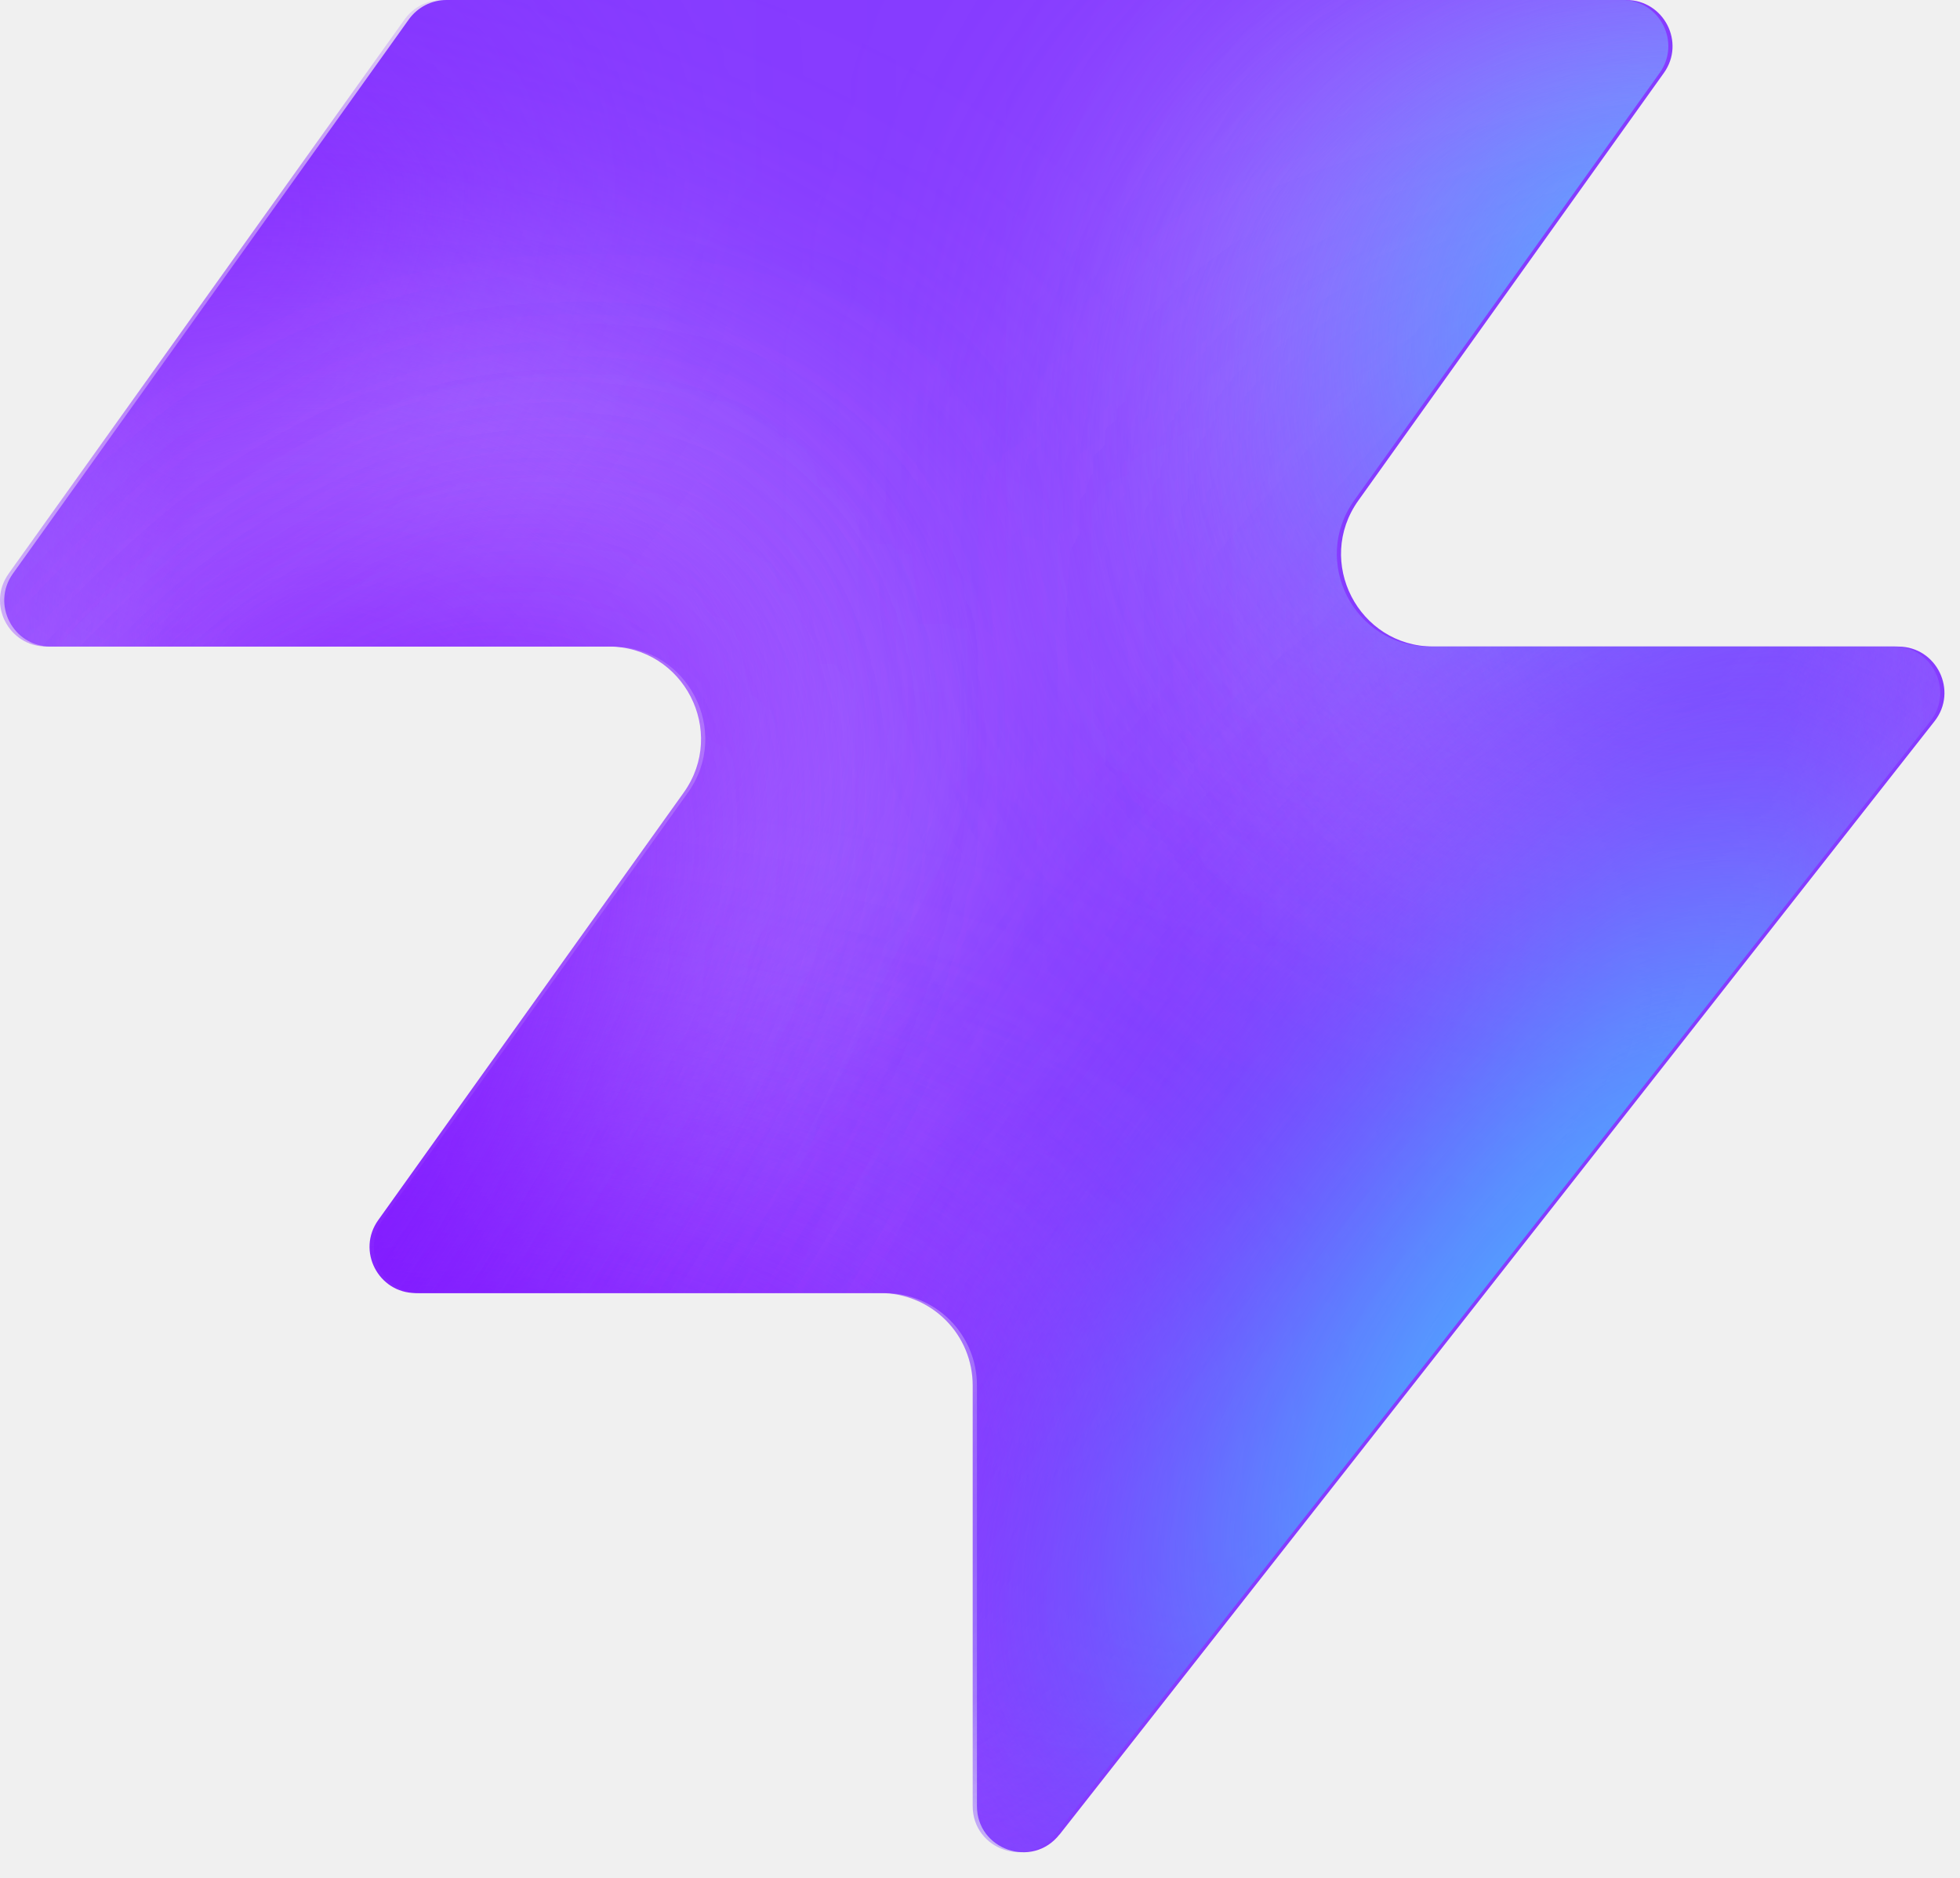
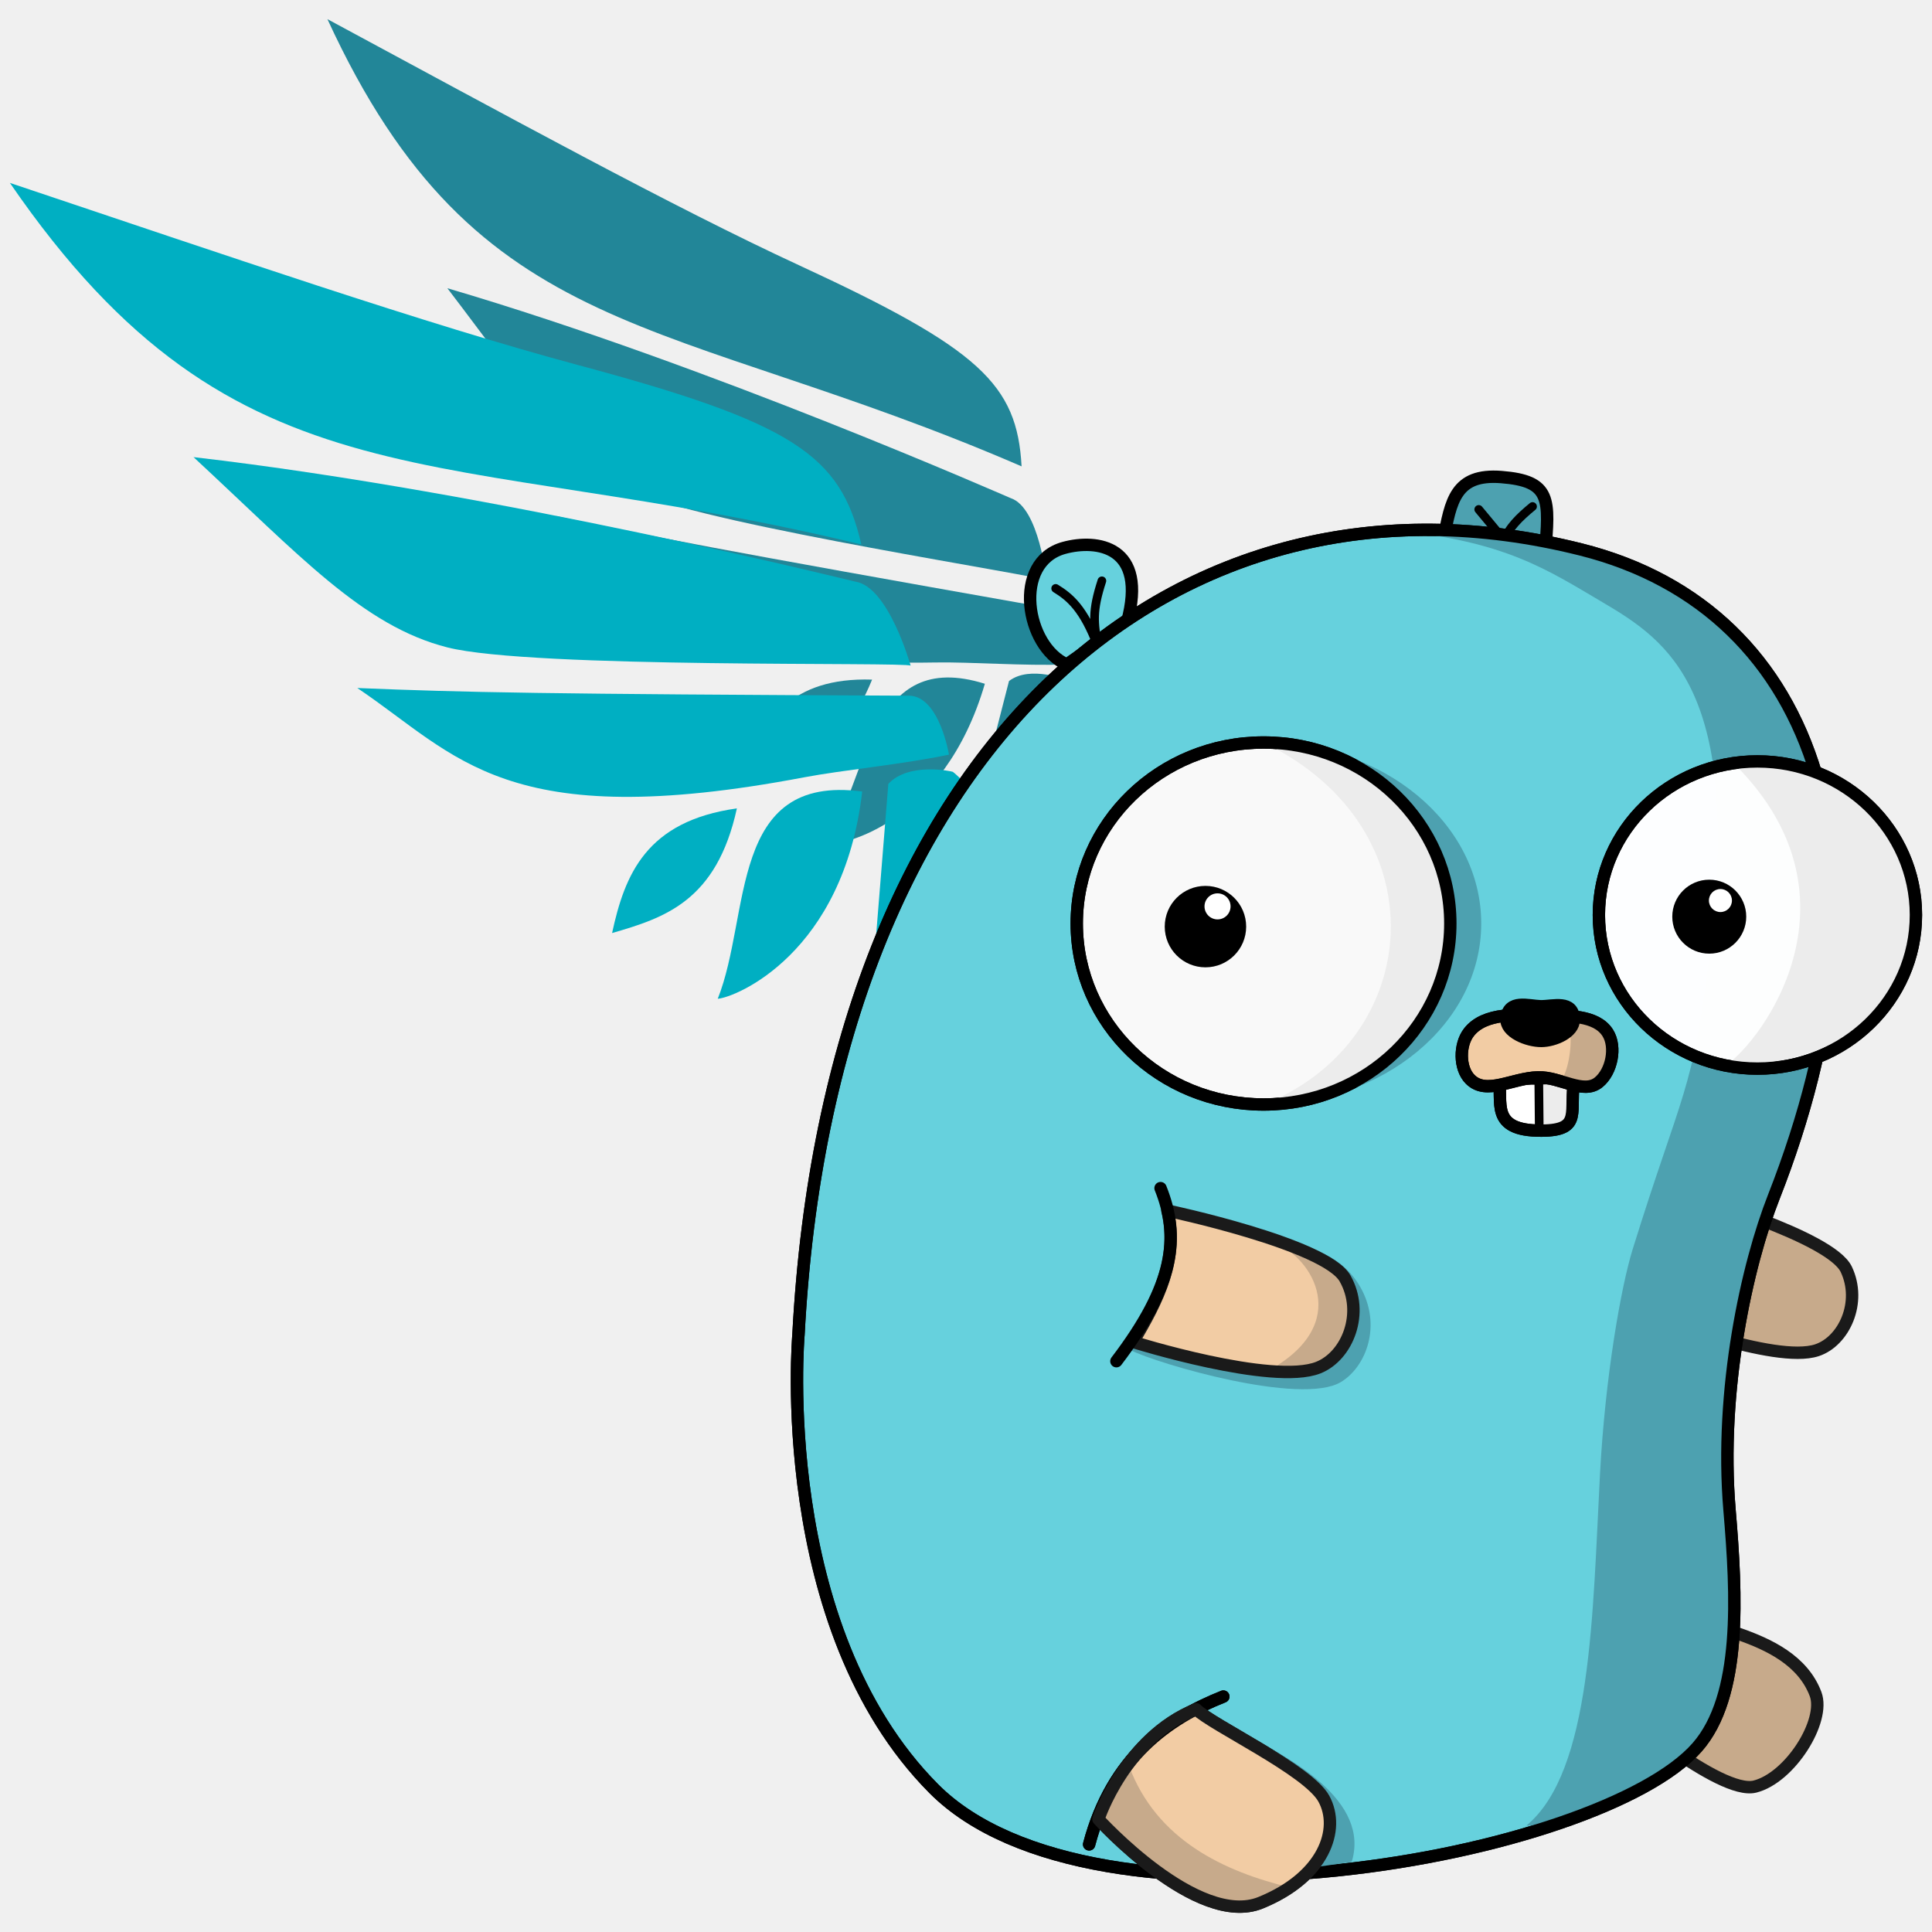
- <svg xmlns="http://www.w3.org/2000/svg" width="48" height="46" fill="none" viewBox="0 0 48 46">
-   <path fill="#863bff" d="M25.946 44.938c-.664.845-2.021.375-2.021-.698V33.937a2.26 2.26 0 0 0-2.262-2.262H10.287c-.92 0-1.456-1.04-.92-1.788l7.48-10.471c1.07-1.497 0-3.578-1.842-3.578H1.237c-.92 0-1.456-1.04-.92-1.788L10.013.474c.214-.297.556-.474.92-.474h28.894c.92 0 1.456 1.04.92 1.788l-7.48 10.471c-1.07 1.498 0 3.579 1.842 3.579h11.377c.943 0 1.473 1.088.89 1.83L25.947 44.94z" style="fill:#863bff;fill:color(display-p3 .525 .23 1);fill-opacity:1" />
-   <mask id="a" width="48" height="46" x="0" y="0" maskUnits="userSpaceOnUse" style="mask-type:alpha">
-     <path fill="#000" d="M25.842 44.938c-.664.844-2.021.375-2.021-.698V33.937a2.26 2.26 0 0 0-2.262-2.262H10.183c-.92 0-1.456-1.04-.92-1.788l7.48-10.471c1.07-1.498 0-3.579-1.842-3.579H1.133c-.92 0-1.456-1.04-.92-1.787L9.91.473c.214-.297.556-.474.92-.474h28.894c.92 0 1.456 1.04.92 1.788l-7.48 10.471c-1.07 1.498 0 3.578 1.842 3.578h11.377c.943 0 1.473 1.088.89 1.832L25.843 44.94z" style="fill:#000;fill-opacity:1" />
-   </mask>
-   <g mask="url(#a)">
-     <g filter="url(#b)">
-       <ellipse cx="5.508" cy="14.704" fill="#ede6ff" rx="5.508" ry="14.704" style="fill:#ede6ff;fill:color(display-p3 .927 .903 1);fill-opacity:1" transform="matrix(.00324 1 1 -.00324 -4.47 31.516)" />
-     </g>
-     <g filter="url(#c)">
-       <ellipse cx="10.399" cy="29.851" fill="#ede6ff" rx="10.399" ry="29.851" style="fill:#ede6ff;fill:color(display-p3 .927 .903 1);fill-opacity:1" transform="matrix(.00324 1 1 -.00324 -39.328 7.883)" />
-     </g>
-     <g filter="url(#d)">
-       <ellipse cx="5.508" cy="30.487" fill="#7e14ff" rx="5.508" ry="30.487" style="fill:#7e14ff;fill:color(display-p3 .492 .077 1);fill-opacity:1" transform="rotate(89.814 -25.913 -14.639)scale(1 -1)" />
-     </g>
-     <g filter="url(#e)">
-       <ellipse cx="5.508" cy="30.599" fill="#7e14ff" rx="5.508" ry="30.599" style="fill:#7e14ff;fill:color(display-p3 .492 .077 1);fill-opacity:1" transform="rotate(89.814 -32.644 -3.334)scale(1 -1)" />
-     </g>
-     <g filter="url(#f)">
-       <ellipse cx="5.508" cy="30.599" fill="#7e14ff" rx="5.508" ry="30.599" style="fill:#7e14ff;fill:color(display-p3 .492 .077 1);fill-opacity:1" transform="matrix(.00324 1 1 -.00324 -34.34 30.47)" />
-     </g>
-     <g filter="url(#g)">
-       <ellipse cx="14.072" cy="22.078" fill="#ede6ff" rx="14.072" ry="22.078" style="fill:#ede6ff;fill:color(display-p3 .927 .903 1);fill-opacity:1" transform="rotate(93.35 24.506 48.493)scale(-1 1)" />
-     </g>
-     <g filter="url(#h)">
-       <ellipse cx="3.47" cy="21.501" fill="#7e14ff" rx="3.47" ry="21.501" style="fill:#7e14ff;fill:color(display-p3 .492 .077 1);fill-opacity:1" transform="rotate(89.009 28.708 47.59)scale(-1 1)" />
-     </g>
-     <g filter="url(#i)">
-       <ellipse cx="3.47" cy="21.501" fill="#7e14ff" rx="3.47" ry="21.501" style="fill:#7e14ff;fill:color(display-p3 .492 .077 1);fill-opacity:1" transform="rotate(89.009 28.708 47.59)scale(-1 1)" />
-     </g>
-     <g filter="url(#j)">
-       <ellipse cx=".387" cy="8.972" fill="#7e14ff" rx="4.407" ry="29.108" style="fill:#7e14ff;fill:color(display-p3 .492 .077 1);fill-opacity:1" transform="rotate(39.51 .387 8.972)" />
-     </g>
-     <g filter="url(#k)">
-       <ellipse cx="47.523" cy="-6.092" fill="#7e14ff" rx="4.407" ry="29.108" style="fill:#7e14ff;fill:color(display-p3 .492 .077 1);fill-opacity:1" transform="rotate(37.892 47.523 -6.092)" />
-     </g>
-     <g filter="url(#l)">
-       <ellipse cx="41.412" cy="6.333" fill="#47bfff" rx="5.971" ry="9.665" style="fill:#47bfff;fill:color(display-p3 .28 .748 1);fill-opacity:1" transform="rotate(37.892 41.412 6.333)" />
-     </g>
-     <g filter="url(#m)">
-       <ellipse cx="-1.879" cy="38.332" fill="#7e14ff" rx="4.407" ry="29.108" style="fill:#7e14ff;fill:color(display-p3 .492 .077 1);fill-opacity:1" transform="rotate(37.892 -1.88 38.332)" />
-     </g>
-     <g filter="url(#n)">
-       <ellipse cx="-1.879" cy="38.332" fill="#7e14ff" rx="4.407" ry="29.108" style="fill:#7e14ff;fill:color(display-p3 .492 .077 1);fill-opacity:1" transform="rotate(37.892 -1.88 38.332)" />
-     </g>
-     <g filter="url(#o)">
-       <ellipse cx="35.651" cy="29.907" fill="#7e14ff" rx="4.407" ry="29.108" style="fill:#7e14ff;fill:color(display-p3 .492 .077 1);fill-opacity:1" transform="rotate(37.892 35.651 29.907)" />
-     </g>
-     <g filter="url(#p)">
-       <ellipse cx="38.418" cy="32.4" fill="#47bfff" rx="5.971" ry="15.297" style="fill:#47bfff;fill:color(display-p3 .28 .748 1);fill-opacity:1" transform="rotate(37.892 38.418 32.4)" />
+ <svg xmlns="http://www.w3.org/2000/svg" width="78mm" height="78mm" viewBox="0 0 78 78" version="1.1" id="svg8">
+   <defs id="defs2" />
+   <g id="layer1" transform="translate(-29.32274,-92.38032)">
+     <g id="g4684" transform="translate(-1.4835043e-7,-0.6196962)">
+       <path style="fill:#c7aa8b;fill-opacity:1;stroke:#1a1a1a;stroke-width:0.5;stroke-linecap:round;stroke-linejoin:round;stroke-miterlimit:4;stroke-dasharray:none;stroke-dashoffset:0;paint-order:normal" d="m 97.551,141.29 c 0,0 5.679,1.624 6.311,2.957 0.633,1.333 -0.093,2.902 -1.183,3.265 -1.705,0.567 -6.688,-1.403 -6.688,-1.403 1.006,-1.49 1.869,-3.015 1.559,-4.819 z" id="path4614" />
+       <path id="path866" d="m 94.561,161.874 c 0,0 4.195,3.611 5.612,3.255 1.417,-0.356 2.859,-2.65 2.449,-3.736 -1.028,-2.728 -5.518,-2.558 -4.986,-3.502 -1.949,0.753 -2.968,1.683 -3.076,3.983 z" style="fill:#c7aa8b;fill-opacity:1;stroke:#1a1a1a;stroke-width:0.5;stroke-linecap:round;stroke-linejoin:round;stroke-miterlimit:4;stroke-dasharray:none;stroke-dashoffset:0;paint-order:normal" />
+       <g transform="translate(0.1489593,-5.778528)" id="g4607">
+         <g transform="translate(0,1.477421)" id="g918">
+           <path style="fill:#228698;fill-opacity:1;stroke:none;stroke-width:0.2;stroke-linecap:butt;stroke-linejoin:round;stroke-miterlimit:4;stroke-dasharray:none;stroke-opacity:1" d="M 70.417,116.129 C 56.073,109.92 48.467,111.286 42.393,98.074 c 7.197,3.878 13.977,7.597 19.044,9.938 7.297,3.372 8.8,4.806 8.981,8.116 z" id="path911" />
+           <path style="fill:#228698;fill-opacity:1;stroke:none;stroke-width:0.2;stroke-linecap:butt;stroke-linejoin:round;stroke-miterlimit:4;stroke-dasharray:none;stroke-opacity:1" d="m 47.234,108.937 c 10.616,3.12 22.712,8.469 22.752,8.478 1.143,0.386 1.441,3.32 1.441,3.32 -0.037,-0.153 -13.462,-2.205 -16.336,-3.484 -2.874,-1.278 -4.688,-4.173 -7.857,-8.315 z" id="path913" />
+           <path style="fill:#228698;fill-opacity:1;stroke:none;stroke-width:0.2;stroke-linecap:butt;stroke-linejoin:round;stroke-miterlimit:4;stroke-dasharray:none;stroke-opacity:1" d="m 51.638,118.14 c 3.16,3.019 4.338,6.091 15.32,5.907 1.422,-0.024 3.532,0.143 5.284,0.081 0,0 0.02,-2.148 -1.063,-2.339 -12.962,-2.292 -15.789,-2.842 -19.541,-3.649 z" id="path915" />
+           <path style="fill:#228698;fill-opacity:1;stroke:none;stroke-width:0.2;stroke-linecap:butt;stroke-linejoin:round;stroke-miterlimit:4;stroke-dasharray:none;stroke-opacity:1" d="m 64.382,124.739 c -3.298,-0.104 -4.386,1.662 -5.196,3.663 1.96,-0.22 3.909,-0.493 5.196,-3.663 z" id="path917" />
+           <path style="fill:#228698;fill-opacity:1;stroke:none;stroke-width:0.2;stroke-linecap:butt;stroke-linejoin:round;stroke-miterlimit:4;stroke-dasharray:none;stroke-opacity:1" d="m 68.935,124.907 c -4.643,-1.455 -4.696,3.698 -6.399,6.476 0.628,0.066 4.744,-0.825 6.399,-6.476 z" id="path919" />
+           <path style="fill:#228698;fill-opacity:1;stroke:none;stroke-width:0.2;stroke-linecap:butt;stroke-linejoin:round;stroke-miterlimit:4;stroke-dasharray:none;stroke-opacity:1" d="m 68.012,132.193 1.898,-7.397 c 0.866,-0.661 2.384,-0.018 2.365,-0.034 l 1.133,2.773 z" id="path921" />
+           <g id="g1033">
+             <path style="fill:#00afc2;fill-opacity:1;stroke:none;stroke-width:0.2;stroke-linecap:butt;stroke-linejoin:round;stroke-miterlimit:4;stroke-dasharray:none;stroke-opacity:1" d="m 63.948,119.284 c -17.017,-4.125 -25.155,-1.169 -34.375,-14.599 8.684,2.912 16.876,5.727 22.916,7.348 8.698,2.334 10.63,3.632 11.459,7.252 z" id="path826" />
+             <path style="fill:#00afc2;fill-opacity:1;stroke:none;stroke-width:0.2;stroke-linecap:butt;stroke-linejoin:round;stroke-miterlimit:4;stroke-dasharray:none;stroke-opacity:1" d="m 36.985,115.756 c 12.314,1.424 26.687,5.027 26.732,5.03 1.335,0.209 2.222,3.391 2.222,3.391 -0.07,-0.161 -15.282,0.127 -18.698,-0.737 -3.417,-0.864 -5.97,-3.715 -10.256,-7.685 z" id="path828" />
+             <path style="fill:#00afc2;fill-opacity:1;stroke:none;stroke-width:0.2;stroke-linecap:butt;stroke-linejoin:round;stroke-miterlimit:4;stroke-dasharray:none;stroke-opacity:1" d="m 43.599,125.078 c 4.063,2.732 5.949,5.899 18.038,3.606 1.566,-0.297 3.927,-0.515 5.849,-0.916 0,0 -0.387,-2.375 -1.619,-2.38 -14.747,-0.064 -17.973,-0.133 -22.268,-0.31 z" id="path830" />
+             <path style="fill:#00afc2;fill-opacity:1;stroke:none;stroke-width:0.2;stroke-linecap:butt;stroke-linejoin:round;stroke-miterlimit:4;stroke-dasharray:none;stroke-opacity:1" d="m 58.924,129.938 c -3.661,0.513 -4.526,2.669 -5.039,5.033 2.122,-0.616 4.221,-1.288 5.039,-5.033 z" id="path834" />
+             <path style="fill:#00afc2;fill-opacity:1;stroke:none;stroke-width:0.2;stroke-linecap:butt;stroke-linejoin:round;stroke-miterlimit:4;stroke-dasharray:none;stroke-opacity:1" d="m 63.983,129.257 c -5.403,-0.723 -4.481,4.976 -5.832,8.367 0.706,-0.047 5.08,-1.814 5.832,-8.367 z" id="path836" />
+             <path style="fill:#00afc2;fill-opacity:1;stroke:none;stroke-width:0.2;stroke-linecap:round;stroke-linejoin:round;stroke-miterlimit:4;stroke-dasharray:none;stroke-opacity:1;paint-order:normal" d="m 64.35,137.476 0.688,-8.527 c 0.83,-0.895 2.582,-0.503 2.604,-0.487 0.278,0.204 1.851,1.729 1.778,2.846 -0.172,2.656 -5.071,6.169 -5.071,6.169 z" id="path838" />
+           </g>
+           <path id="path869" d="m 91.543,119.687 c 0.203,-2.256 0.257,-2.967 -1.755,-3.126 -1.852,-0.146 -2.046,0.96 -2.332,2.535 z" style="fill:#4da1b0;fill-opacity:1;stroke:#000000;stroke-width:0.5;stroke-linecap:butt;stroke-linejoin:miter;stroke-miterlimit:4;stroke-dasharray:none;stroke-opacity:1" />
+           <path id="path873" d="m 89.913,119.12 -1.039,-1.252" style="fill:#00afc2;fill-opacity:1;stroke:#000000;stroke-width:0.35;stroke-linecap:round;stroke-linejoin:round;stroke-miterlimit:4;stroke-dasharray:none;stroke-opacity:1" />
+           <path id="path871" d="m 74.676,122.427 c 0.85,-3.103 -1.228,-3.364 -2.541,-3.007 -2.116,0.576 -1.551,3.993 0.107,4.708 z" style="fill:#66d1dd;fill-opacity:1;stroke:#000000;stroke-width:0.5;stroke-linecap:round;stroke-linejoin:round;stroke-miterlimit:4;stroke-dasharray:none;stroke-opacity:1" />
+           <path id="path877" d="m 73.66,120.75 c -0.398,1.225 -0.332,1.678 -0.165,2.646 -0.567,-1.526 -1.134,-1.991 -1.701,-2.339" style="fill:none;fill-opacity:1;stroke:#000000;stroke-width:0.35;stroke-linecap:round;stroke-linejoin:round;stroke-miterlimit:4;stroke-dasharray:none;stroke-opacity:1" />
+           <path id="path875" d="m 89.913,119.12 c 0.15,-0.495 0.61,-0.938 1.134,-1.37" style="fill:#00afc2;fill-opacity:1;stroke:#000000;stroke-width:0.35;stroke-linecap:round;stroke-linejoin:round;stroke-miterlimit:4;stroke-dasharray:none;stroke-opacity:1" />
+           <path id="path859" d="m 66.873,169.514 c -6.5,-6.533 -5.463,-18.324 -5.463,-18.324 1.259,-23.895 15.287,-35.789 31.582,-31.707 9.795,2.453 12.948,13.019 7.792,26.148 -1.067,2.718 -2.198,7.761 -1.784,12.639 0.291,3.427 0.508,7.503 -1.308,9.574 -3.91,4.459 -24.319,8.204 -30.819,1.67 z" style="fill:#66d1dd;fill-opacity:1;stroke:#000000;stroke-width:0.5;stroke-linecap:butt;stroke-linejoin:miter;stroke-miterlimit:4;stroke-dasharray:none;stroke-opacity:1" />
+           <path style="fill:#4da1b0;fill-opacity:1;stroke:none;stroke-width:0.5;stroke-linecap:butt;stroke-linejoin:miter;stroke-miterlimit:4;stroke-dasharray:none;stroke-opacity:1" d="m 90.804,171 c 2.636,-2.182 2.667,-8.544 2.965,-14.17 0.211,-3.982 0.855,-7.596 1.321,-9.097 1.99,-6.402 2.426,-6.284 3.126,-11.97 1.3,-10.558 -1.63,-12.55 -4.357,-14.155 -2.197,-1.293 -3.946,-2.488 -8.443,-2.888 0,0 1.624,-0.729 7.576,0.762 9.795,2.453 12.948,13.019 7.792,26.148 -1.997,7.026 -1.987,9.122 -1.488,15.799 0.102,4.245 -0.713,5.429 -2.28,6.977 -1.568,1.548 -5.943,2.724 -6.212,2.594 z" id="path4547" />
+           <path id="path885" d="m 92.736,140.818 c -0.24,1.338 0.377,2.123 -1.333,2.13 -2.109,0.009 -1.548,-1.168 -1.714,-2.095 z" style="fill:#ffffff;fill-opacity:1;stroke:#000000;stroke-width:0.5;stroke-linecap:round;stroke-linejoin:round;stroke-miterlimit:4;stroke-dasharray:none;stroke-opacity:1" />
+           <path style="fill:#ececec;fill-opacity:1;stroke:none;stroke-width:0.5;stroke-linecap:round;stroke-linejoin:round;stroke-miterlimit:4;stroke-dasharray:none;stroke-opacity:1" d="m 92.736,140.818 c -0.291,1.923 0.302,1.732 -1.333,2.13 -0.429,0.104 0.139,-1.168 -0.027,-2.095 z" id="path4622" />
+           <path id="path889" d="m 91.318,142.956 c -0.024,-2.587 -0.024,-2.587 -0.024,-2.587" style="fill:#00afc2;fill-opacity:1;stroke:#000000;stroke-width:0.35;stroke-linecap:butt;stroke-linejoin:miter;stroke-miterlimit:4;stroke-dasharray:none;stroke-opacity:1" />
+           <path style="fill:none;fill-opacity:1;stroke:#000000;stroke-width:0.5;stroke-linecap:round;stroke-linejoin:round;stroke-miterlimit:4;stroke-dasharray:none;stroke-opacity:1" d="m 92.736,140.818 c -0.24,1.338 0.377,2.123 -1.333,2.13 -2.109,0.009 -1.548,-1.168 -1.714,-2.095 z" id="path4624" />
+           <path id="path883" d="m 88.479,138.976 c 0.642,-0.824 2.015,-0.709 3.059,-0.681 0.882,0.023 2.082,-0.038 2.548,0.711 0.357,0.572 0.154,1.564 -0.369,1.989 -0.623,0.507 -1.546,-0.224 -2.453,-0.198 -1.045,0.03 -2.078,0.734 -2.734,0.08 -0.449,-0.447 -0.441,-1.401 -0.051,-1.901 z" style="fill:#f2cca4;fill-opacity:1;stroke:#000000;stroke-width:0.5;stroke-linecap:butt;stroke-linejoin:miter;stroke-miterlimit:4;stroke-dasharray:none;stroke-opacity:1" />
+           <path style="fill:#c7aa8b;fill-opacity:1;stroke:none;stroke-width:0.5;stroke-linecap:butt;stroke-linejoin:miter;stroke-miterlimit:4;stroke-dasharray:none;stroke-opacity:1" d="m 91.689,138.411 c 1.533,0.124 1.952,-0.099 2.398,0.594 0.365,0.567 0.154,1.564 -0.369,1.989 -0.623,0.507 -0.895,0.161 -1.735,-0.114 0.448,0.684 1.225,-3.281 -0.294,-2.469 z" id="path4551" />
+           <path style="fill:none;fill-opacity:1;stroke:#000000;stroke-width:0.5;stroke-linecap:butt;stroke-linejoin:miter;stroke-miterlimit:4;stroke-dasharray:none;stroke-opacity:1" d="m 88.479,138.976 c 0.642,-0.824 2.015,-0.709 3.059,-0.681 0.882,0.023 2.082,-0.038 2.548,0.711 0.357,0.572 0.154,1.564 -0.369,1.989 -0.623,0.507 -1.546,-0.224 -2.453,-0.198 -1.045,0.03 -2.078,0.734 -2.734,0.08 -0.449,-0.447 -0.441,-1.401 -0.051,-1.901 z" id="path4553" />
+           <path id="path887" d="m 92.712,138.467 c -5.3e-5,0.522 -0.786,0.857 -1.308,0.86 -0.559,0.003 -1.457,-0.351 -1.409,-0.907 0.068,-0.793 0.893,-0.504 1.381,-0.494 0.48,0.01 1.335,-0.279 1.335,0.541 z" style="fill:#000000;fill-opacity:1;stroke:#000000;stroke-width:0.5;stroke-linecap:round;stroke-linejoin:round;stroke-miterlimit:4;stroke-dasharray:none;stroke-opacity:1" />
+           <g id="g1049">
+             <g id="g1040">
+               <ellipse transform="scale(-1,1)" ry="7.307" rx="7.541" cy="134.585" cx="-80.186" id="path861" style="fill:#f9f9f9;fill-opacity:1;stroke:#000000;stroke-width:0.5;stroke-linecap:round;stroke-linejoin:round;stroke-miterlimit:4;stroke-dasharray:none" />
+               <circle transform="scale(-1,1)" style="fill:#000000;fill-opacity:1;stroke:#000000;stroke-width:0.5;stroke-linecap:round;stroke-linejoin:round;stroke-miterlimit:4;stroke-dasharray:none" id="circle867" cx="-77.841" cy="134.711" r="1.394" />
+               <circle transform="scale(-1,1)" r="0.526" cy="133.894" cx="-78.329" id="circle881" style="fill:#ffffff;fill-opacity:1;stroke:none;stroke-width:0.5;stroke-linecap:round;stroke-linejoin:round;stroke-miterlimit:4;stroke-dasharray:none" />
+               <path id="path4565" d="m 80.186,141.892 c 4.854,0 8.789,-3.272 8.789,-7.307 3e-6,-4.036 -3.935,-7.307 -8.789,-7.307 8.383,3.467 7.576,12.046 0,14.615 z" style="fill:#4da1b0;fill-opacity:1;stroke:none;stroke-width:0.5;stroke-linecap:round;stroke-linejoin:round;stroke-miterlimit:4;stroke-dasharray:none" />
+               <path style="fill:#ececec;fill-opacity:1;stroke:none;stroke-width:0.5;stroke-linecap:round;stroke-linejoin:round;stroke-miterlimit:4;stroke-dasharray:none" d="m 80.186,141.892 c 4.165,0 7.541,-3.272 7.541,-7.307 2e-6,-4.036 -3.376,-7.307 -7.541,-7.307 7.193,3.467 6.501,12.046 0,14.615 z" id="ellipse4560" />
+             </g>
+             <ellipse transform="scale(-1,1)" ry="7.307" rx="7.541" cy="134.585" cx="-80.186" id="ellipse4563" style="fill:none;fill-opacity:1;stroke:#000000;stroke-width:0.5;stroke-linecap:round;stroke-linejoin:round;stroke-miterlimit:4;stroke-dasharray:none" />
+           </g>
+           <path style="fill:none;fill-opacity:1;stroke:#000000;stroke-width:0.5;stroke-linecap:butt;stroke-linejoin:miter;stroke-miterlimit:4;stroke-dasharray:none;stroke-opacity:1" d="m 66.873,169.514 c -6.5,-6.533 -5.463,-18.324 -5.463,-18.324 1.259,-23.895 15.287,-35.789 31.582,-31.707 9.795,2.453 12.948,13.019 7.792,26.148 -1.067,2.718 -2.198,7.761 -1.784,12.639 0.291,3.427 0.508,7.503 -1.308,9.574 -3.91,4.459 -24.319,8.204 -30.819,1.67 z" id="path874" />
+           <g id="g1057">
+             <ellipse ry="6.201" rx="6.4" cy="134.243" cx="-100.125" id="ellipse863" style="fill:#ffffff;fill-opacity:0.987;stroke:#000000;stroke-width:0.5;stroke-linecap:round;stroke-linejoin:round;stroke-miterlimit:4;stroke-dasharray:none" transform="scale(-1,1)" />
+             <g style="fill:#00afc2;fill-opacity:1;stroke-width:0.5;stroke-miterlimit:4;stroke-dasharray:none" id="g964" transform="translate(3.6666666e-8,-11.64167)">
+               <circle transform="scale(-1,1)" r="1.243" cy="145.951" cx="-98.181" id="path865" style="fill:#000000;fill-opacity:1;stroke:#000000;stroke-width:0.5;stroke-linecap:round;stroke-linejoin:round;stroke-miterlimit:4;stroke-dasharray:none" />
+               <circle transform="scale(-1,1)" style="fill:#ffffff;fill-opacity:1;stroke:none;stroke-width:0.5;stroke-linecap:round;stroke-linejoin:round;stroke-miterlimit:4;stroke-dasharray:none" id="circle879" cx="-98.632" cy="145.3" r="0.465" />
+               <path transform="scale(-1,1)" style="fill:#ececec;fill-opacity:0.987;stroke:none;stroke-width:0.5;stroke-linecap:round;stroke-linejoin:round;stroke-miterlimit:4;stroke-dasharray:none" d="m -98.802,151.991 c 0,0 -7.628,0.2 -7.723,-6.107 0.142,-4.606 3.952,-6.249 7.486,-6.249 -5.612,5.381 -1.367,11.287 0.236,12.355 z" id="ellipse4555" />
+               <ellipse ry="6.201" rx="6.4" cy="145.884" cx="-100.125" id="ellipse4558" style="fill:none;fill-opacity:0.987;stroke:#000000;stroke-width:0.5;stroke-linecap:round;stroke-linejoin:round;stroke-miterlimit:4;stroke-dasharray:none" transform="scale(-1,1)" />
+             </g>
+           </g>
+         </g>
+       </g>
+       <g id="g1064">
+         <path style="fill:#4da1b0;fill-opacity:1;stroke:none;stroke-width:0.4;stroke-linecap:round;stroke-linejoin:round;stroke-miterlimit:4;stroke-dasharray:none;stroke-dashoffset:0;paint-order:normal" d="m 84.234,144.947 c 0.895,1.553 0.244,3.241 -0.78,3.852 -1.603,0.957 -7.361,-0.726 -8.496,-1.293 0.047,0.441 -0.123,-0.437 0.27,-0.396 1.746,0.185 6.493,1.181 7.138,0.763 1.53,-0.992 2.742,-2.704 -0.804,-4.601 0,0 1.777,0.122 2.672,1.675 z" id="path4620" />
+         <path style="fill:#f2cca4;fill-opacity:1;stroke:#1a1a1a;stroke-width:0.4;stroke-linecap:round;stroke-linejoin:round;stroke-miterlimit:4;stroke-dasharray:none;stroke-dashoffset:0;paint-order:normal" d="m 76.453,141.874 c 0,0 6.382,1.347 7.173,2.739 0.791,1.391 0.098,3.133 -1.081,3.601 -1.843,0.731 -7.481,-1.038 -7.481,-1.038 1.008,-1.677 1.856,-3.38 1.389,-5.302 z" id="rect4609" />
+         <path id="path4616" d="m 83.626,144.613 c 0.791,1.391 0.152,3.301 -1.081,3.601 -2.032,0.495 -2.048,0.143 -2.048,0.143 3.503,-1.914 1.763,-4.595 0.356,-5.135 0,0 0.638,-0.352 2.772,1.391 z" style="fill:#c7aa8b;fill-opacity:1;stroke:none;stroke-width:0.4;stroke-linecap:round;stroke-linejoin:round;stroke-miterlimit:4;stroke-dasharray:none;stroke-dashoffset:0;paint-order:normal" />
+         <path id="path4618" d="m 76.453,141.874 c 0,0 6.382,1.347 7.173,2.739 0.791,1.391 0.098,3.133 -1.081,3.601 -1.843,0.731 -7.481,-1.038 -7.481,-1.038 1.008,-1.677 1.856,-3.38 1.389,-5.302 z" style="fill:none;fill-opacity:1;stroke:#1a1a1a;stroke-width:0.5;stroke-linecap:round;stroke-linejoin:round;stroke-miterlimit:4;stroke-dasharray:none;stroke-dashoffset:0;paint-order:normal" />
+         <path style="fill:none;stroke:#000000;stroke-width:0.5;stroke-linecap:round;stroke-linejoin:miter;stroke-miterlimit:4;stroke-dasharray:none;stroke-opacity:1" d="m 76.177,140.968 c 0.787,1.967 0.567,3.905 -1.782,6.987" id="path4612" />
+       </g>
+       <g id="g4617">
+         <g id="g891" transform="matrix(-0.9457423,0.3249178,0.3249178,0.9457423,95.2637,-14.71077)">
+           <g id="g1069">
+             <path id="path868" d="m 72.906,161.267 c 2.392,0.111 5.044,0.861 7.063,3.883" style="fill:none;stroke:#000000;stroke-width:0.5;stroke-linecap:round;stroke-linejoin:miter;stroke-miterlimit:4;stroke-dasharray:none;stroke-opacity:1" />
+             <path style="fill:#c7aa8b;fill-opacity:1;stroke:none;stroke-width:0.4;stroke-linecap:round;stroke-linejoin:round;stroke-miterlimit:4;stroke-dasharray:none;stroke-dashoffset:0;paint-order:normal" d="m 79.284,164.314 c 0,0 -2.347,5.464 -5.095,5.315 -0.921,-0.05 -0.558,-0.063 -1.331,-0.194 2.317,-1.479 4.476,-3.563 4.56,-6.748 1.541,0.864 1.877,1.625 1.866,1.627 z" id="path870" />
+             <path style="fill:none;fill-opacity:1;stroke:#1a1a1a;stroke-width:0.5;stroke-linecap:round;stroke-linejoin:round;stroke-miterlimit:4;stroke-dasharray:none;stroke-dashoffset:0;paint-order:normal" d="m 79.284,164.314 c 0,0 -2.347,5.464 -5.095,5.315 -2.749,-0.15 -4.025,-1.752 -3.78,-3.148 0.229,-1.301 3.281,-4.252 3.702,-5.086 3.077,0.164 5.189,2.916 5.172,2.92 z" id="path872" />
+           </g>
+           <path id="path1088" d="m 73.65,162.052 c -2.737,2.421 -4.953,5.181 -3.476,7.212 l 3.589,-0.681 c 2.814,-0.534 0.431,-8.834 0.663,-7.219 -0.102,6.527 2.228,7.603 0.284,1.719 z" style="fill:#4da1b0;fill-opacity:1;stroke:none;stroke-width:0.4;stroke-linecap:round;stroke-linejoin:round;stroke-miterlimit:4;stroke-dasharray:none;stroke-dashoffset:0;paint-order:normal" />
+           <path style="fill:#f2cca4;fill-opacity:1;stroke:#1a1a1a;stroke-width:0.4;stroke-linecap:round;stroke-linejoin:round;stroke-miterlimit:4;stroke-dasharray:none;stroke-dashoffset:0;paint-order:normal" d="m 79.284,164.314 c 0,0 -2.347,5.464 -5.095,5.315 -2.749,-0.15 -4.025,-1.752 -3.78,-3.148 0.229,-1.301 3.281,-4.252 3.702,-5.086 3.077,0.164 5.189,2.916 5.172,2.92 z" id="path864" />
+           <path id="path1071" d="m 72.906,161.267 c 2.392,0.111 5.044,0.861 7.063,3.883" style="fill:none;stroke:#000000;stroke-width:0.5;stroke-linecap:round;stroke-linejoin:miter;stroke-miterlimit:4;stroke-dasharray:none;stroke-opacity:1" />
+           <path style="fill:#c7aa8b;fill-opacity:1;stroke:none;stroke-width:0.4;stroke-linecap:round;stroke-linejoin:round;stroke-miterlimit:4;stroke-dasharray:none;stroke-dashoffset:0;paint-order:normal" d="m 79.284,164.314 c 0,0 -2.347,5.464 -5.095,5.315 -0.921,-0.05 -0.558,-0.063 -1.331,-0.194 2.317,-1.479 4.476,-3.563 4.56,-6.748 1.541,0.864 1.877,1.625 1.866,1.627 z" id="path1073" />
+           <path style="fill:none;fill-opacity:1;stroke:#1a1a1a;stroke-width:0.5;stroke-linecap:round;stroke-linejoin:round;stroke-miterlimit:4;stroke-dasharray:none;stroke-dashoffset:0;paint-order:normal" d="m 79.284,164.314 c 0,0 -2.347,5.464 -5.095,5.315 -2.749,-0.15 -4.025,-1.752 -3.78,-3.148 0.229,-1.301 3.281,-4.252 3.702,-5.086 3.077,0.164 5.189,2.916 5.172,2.92 z" id="path1075" />
+         </g>
+       </g>
    </g>
  </g>
-   <defs>
-     <filter id="b" width="60.045" height="41.654" x="-19.77" y="16.149" color-interpolation-filters="sRGB" filterUnits="userSpaceOnUse">
-       <feFlood flood-opacity="0" result="BackgroundImageFix" />
-       <feBlend in="SourceGraphic" in2="BackgroundImageFix" result="shape" />
-       <feGaussianBlur result="effect1_foregroundBlur_2002_17158" stdDeviation="7.659" />
-     </filter>
-     <filter id="c" width="90.34" height="51.437" x="-54.613" y="-7.533" color-interpolation-filters="sRGB" filterUnits="userSpaceOnUse">
-       <feFlood flood-opacity="0" result="BackgroundImageFix" />
-       <feBlend in="SourceGraphic" in2="BackgroundImageFix" result="shape" />
-       <feGaussianBlur result="effect1_foregroundBlur_2002_17158" stdDeviation="7.659" />
-     </filter>
-     <filter id="d" width="79.355" height="29.4" x="-49.64" y="2.03" color-interpolation-filters="sRGB" filterUnits="userSpaceOnUse">
-       <feFlood flood-opacity="0" result="BackgroundImageFix" />
-       <feBlend in="SourceGraphic" in2="BackgroundImageFix" result="shape" />
-       <feGaussianBlur result="effect1_foregroundBlur_2002_17158" stdDeviation="4.596" />
-     </filter>
-     <filter id="e" width="79.579" height="29.4" x="-45.045" y="20.029" color-interpolation-filters="sRGB" filterUnits="userSpaceOnUse">
-       <feFlood flood-opacity="0" result="BackgroundImageFix" />
-       <feBlend in="SourceGraphic" in2="BackgroundImageFix" result="shape" />
-       <feGaussianBlur result="effect1_foregroundBlur_2002_17158" stdDeviation="4.596" />
-     </filter>
-     <filter id="f" width="79.579" height="29.4" x="-43.513" y="21.178" color-interpolation-filters="sRGB" filterUnits="userSpaceOnUse">
-       <feFlood flood-opacity="0" result="BackgroundImageFix" />
-       <feBlend in="SourceGraphic" in2="BackgroundImageFix" result="shape" />
-       <feGaussianBlur result="effect1_foregroundBlur_2002_17158" stdDeviation="4.596" />
-     </filter>
-     <filter id="g" width="74.749" height="58.852" x="15.756" y="-17.901" color-interpolation-filters="sRGB" filterUnits="userSpaceOnUse">
-       <feFlood flood-opacity="0" result="BackgroundImageFix" />
-       <feBlend in="SourceGraphic" in2="BackgroundImageFix" result="shape" />
-       <feGaussianBlur result="effect1_foregroundBlur_2002_17158" stdDeviation="7.659" />
-     </filter>
-     <filter id="h" width="61.377" height="25.362" x="23.548" y="2.284" color-interpolation-filters="sRGB" filterUnits="userSpaceOnUse">
-       <feFlood flood-opacity="0" result="BackgroundImageFix" />
-       <feBlend in="SourceGraphic" in2="BackgroundImageFix" result="shape" />
-       <feGaussianBlur result="effect1_foregroundBlur_2002_17158" stdDeviation="4.596" />
-     </filter>
-     <filter id="i" width="61.377" height="25.362" x="23.548" y="2.284" color-interpolation-filters="sRGB" filterUnits="userSpaceOnUse">
-       <feFlood flood-opacity="0" result="BackgroundImageFix" />
-       <feBlend in="SourceGraphic" in2="BackgroundImageFix" result="shape" />
-       <feGaussianBlur result="effect1_foregroundBlur_2002_17158" stdDeviation="4.596" />
-     </filter>
-     <filter id="j" width="56.045" height="63.649" x="-27.636" y="-22.853" color-interpolation-filters="sRGB" filterUnits="userSpaceOnUse">
-       <feFlood flood-opacity="0" result="BackgroundImageFix" />
-       <feBlend in="SourceGraphic" in2="BackgroundImageFix" result="shape" />
-       <feGaussianBlur result="effect1_foregroundBlur_2002_17158" stdDeviation="4.596" />
-     </filter>
-     <filter id="k" width="54.814" height="64.646" x="20.116" y="-38.415" color-interpolation-filters="sRGB" filterUnits="userSpaceOnUse">
-       <feFlood flood-opacity="0" result="BackgroundImageFix" />
-       <feBlend in="SourceGraphic" in2="BackgroundImageFix" result="shape" />
-       <feGaussianBlur result="effect1_foregroundBlur_2002_17158" stdDeviation="4.596" />
-     </filter>
-     <filter id="l" width="33.541" height="35.313" x="24.641" y="-11.323" color-interpolation-filters="sRGB" filterUnits="userSpaceOnUse">
-       <feFlood flood-opacity="0" result="BackgroundImageFix" />
-       <feBlend in="SourceGraphic" in2="BackgroundImageFix" result="shape" />
-       <feGaussianBlur result="effect1_foregroundBlur_2002_17158" stdDeviation="4.596" />
-     </filter>
-     <filter id="m" width="54.814" height="64.646" x="-29.286" y="6.009" color-interpolation-filters="sRGB" filterUnits="userSpaceOnUse">
-       <feFlood flood-opacity="0" result="BackgroundImageFix" />
-       <feBlend in="SourceGraphic" in2="BackgroundImageFix" result="shape" />
-       <feGaussianBlur result="effect1_foregroundBlur_2002_17158" stdDeviation="4.596" />
-     </filter>
-     <filter id="n" width="54.814" height="64.646" x="-29.286" y="6.009" color-interpolation-filters="sRGB" filterUnits="userSpaceOnUse">
-       <feFlood flood-opacity="0" result="BackgroundImageFix" />
-       <feBlend in="SourceGraphic" in2="BackgroundImageFix" result="shape" />
-       <feGaussianBlur result="effect1_foregroundBlur_2002_17158" stdDeviation="4.596" />
-     </filter>
-     <filter id="o" width="54.814" height="64.646" x="8.244" y="-2.416" color-interpolation-filters="sRGB" filterUnits="userSpaceOnUse">
-       <feFlood flood-opacity="0" result="BackgroundImageFix" />
-       <feBlend in="SourceGraphic" in2="BackgroundImageFix" result="shape" />
-       <feGaussianBlur result="effect1_foregroundBlur_2002_17158" stdDeviation="4.596" />
-     </filter>
-     <filter id="p" width="39.409" height="43.623" x="18.713" y="10.588" color-interpolation-filters="sRGB" filterUnits="userSpaceOnUse">
-       <feFlood flood-opacity="0" result="BackgroundImageFix" />
-       <feBlend in="SourceGraphic" in2="BackgroundImageFix" result="shape" />
-       <feGaussianBlur result="effect1_foregroundBlur_2002_17158" stdDeviation="4.596" />
-     </filter>
-   </defs>
</svg>
